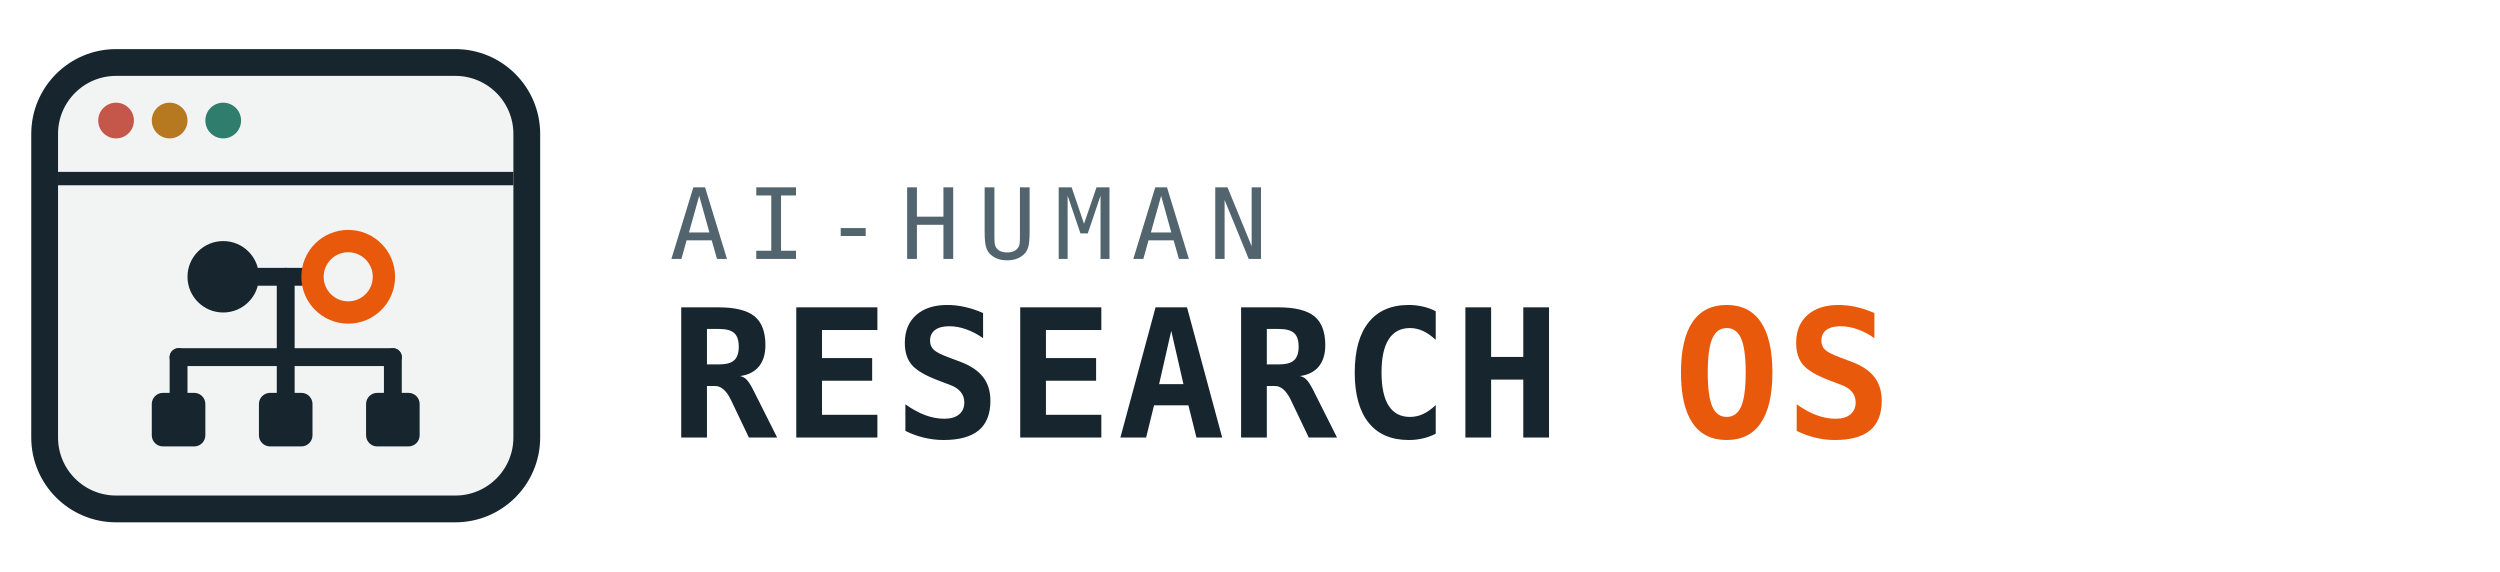
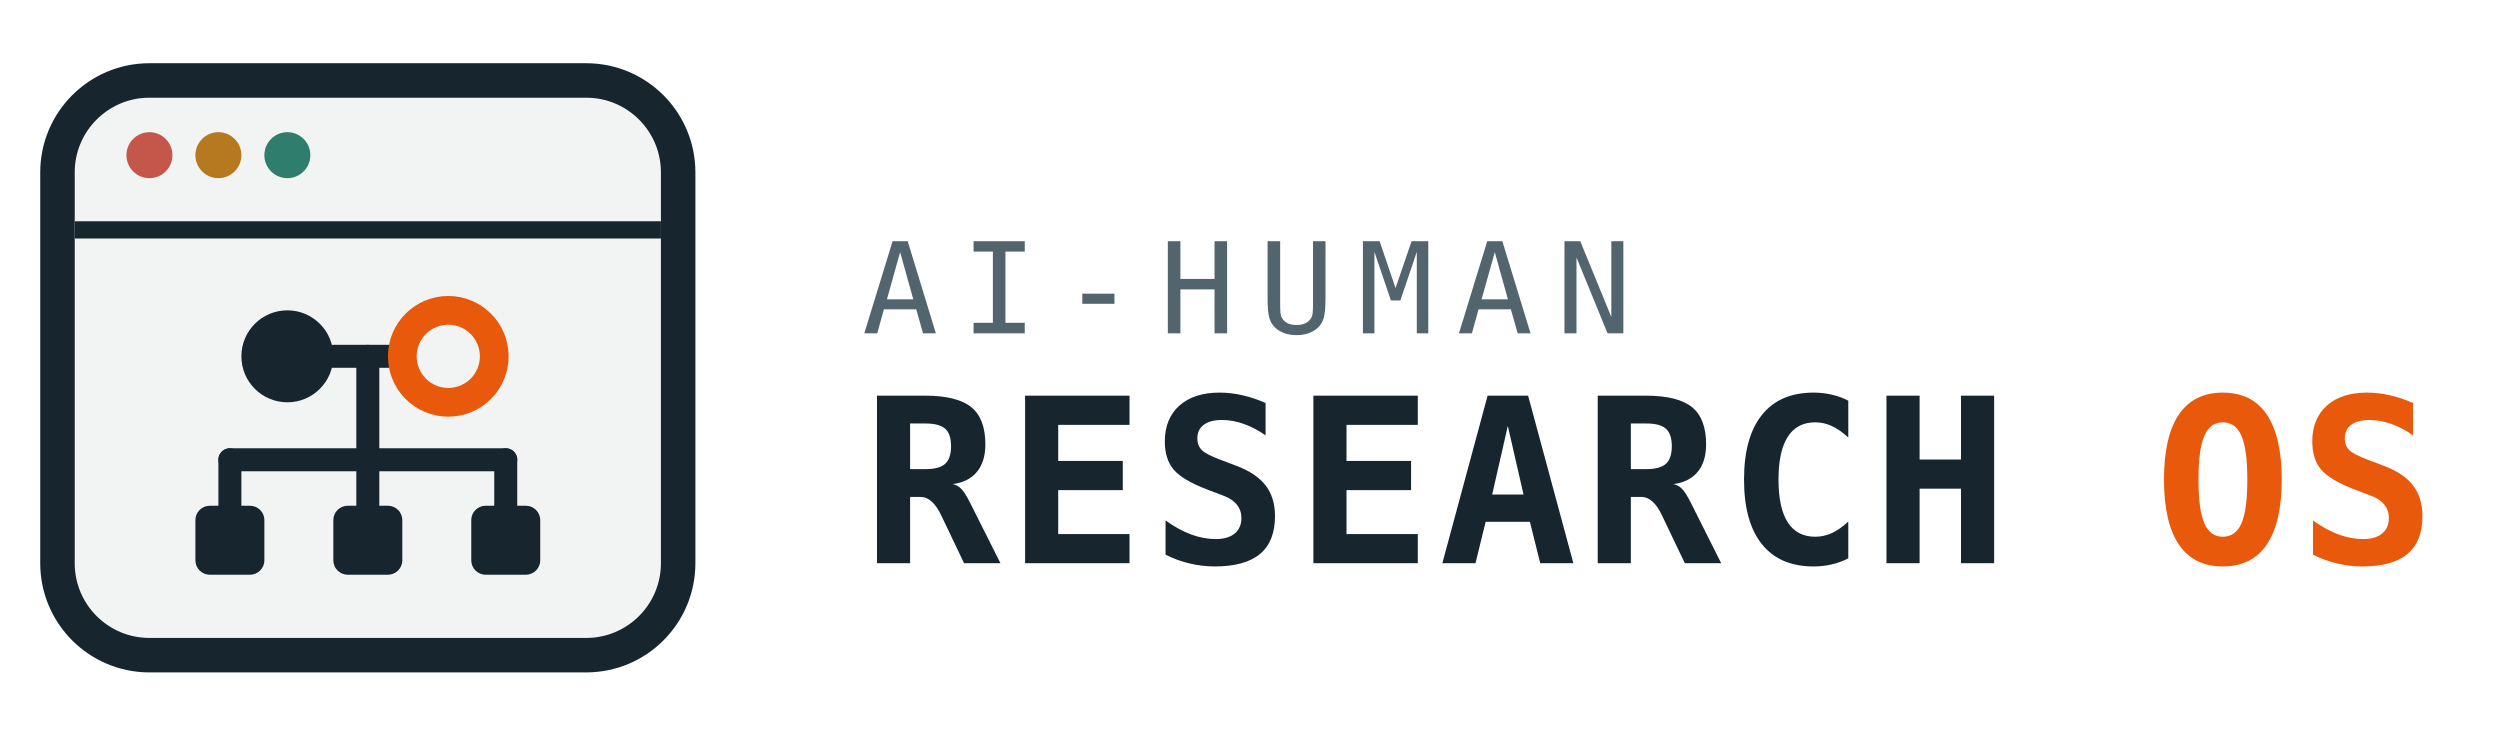
- <svg xmlns="http://www.w3.org/2000/svg" viewBox="0 0 560 128" width="560" height="128" role="img" aria-label="AI-Human Research OS">
+ <svg xmlns="http://www.w3.org/2000/svg" viewBox="0 0 435 128" width="435" height="128" role="img" aria-label="AI-Human Research OS">
  <rect x="10" y="14" width="108" height="100" rx="16" fill="#F2F4F3" stroke="#17262E" stroke-width="6" />
  <line x1="13" y1="40" x2="115" y2="40" stroke="#17262E" stroke-width="3" />
  <circle cx="26" cy="27" r="4" fill="#C4564A" />
  <circle cx="38" cy="27" r="4" fill="#B7791F" />
  <circle cx="50" cy="27" r="4" fill="#2F7D6D" />
  <g stroke="#17262E" stroke-width="4" stroke-linecap="round" fill="none">
    <line x1="58" y1="62" x2="67.5" y2="62" />
    <line x1="64" y1="62" x2="64" y2="80" />
    <line x1="40" y1="80" x2="88" y2="80" />
    <line x1="40" y1="80" x2="40" y2="88" />
    <line x1="64" y1="80" x2="64" y2="88" />
    <line x1="88" y1="80" x2="88" y2="88" />
  </g>
  <circle cx="50" cy="62" r="8" fill="#17262E" />
  <circle cx="78" cy="62" r="8" fill="#F2F4F3" stroke="#E8590C" stroke-width="5" />
  <rect x="34" y="88" width="12" height="12" rx="2.5" fill="#17262E" />
  <rect x="58" y="88" width="12" height="12" rx="2.5" fill="#17262E" />
  <rect x="82" y="88" width="12" height="12" rx="2.5" fill="#17262E" />
  <text x="150" y="58" font-family="IBM Plex Mono, ui-monospace, Menlo, Consolas, monospace" font-size="22" font-weight="500" letter-spacing="4" fill="#52646E">AI-HUMAN</text>
  <text x="150" y="98" font-family="IBM Plex Mono, ui-monospace, Menlo, Consolas, monospace" font-size="40" font-weight="700" letter-spacing="1" fill="#17262E">RESEARCH <tspan fill="#E8590C">OS</tspan>
  </text>
</svg>
